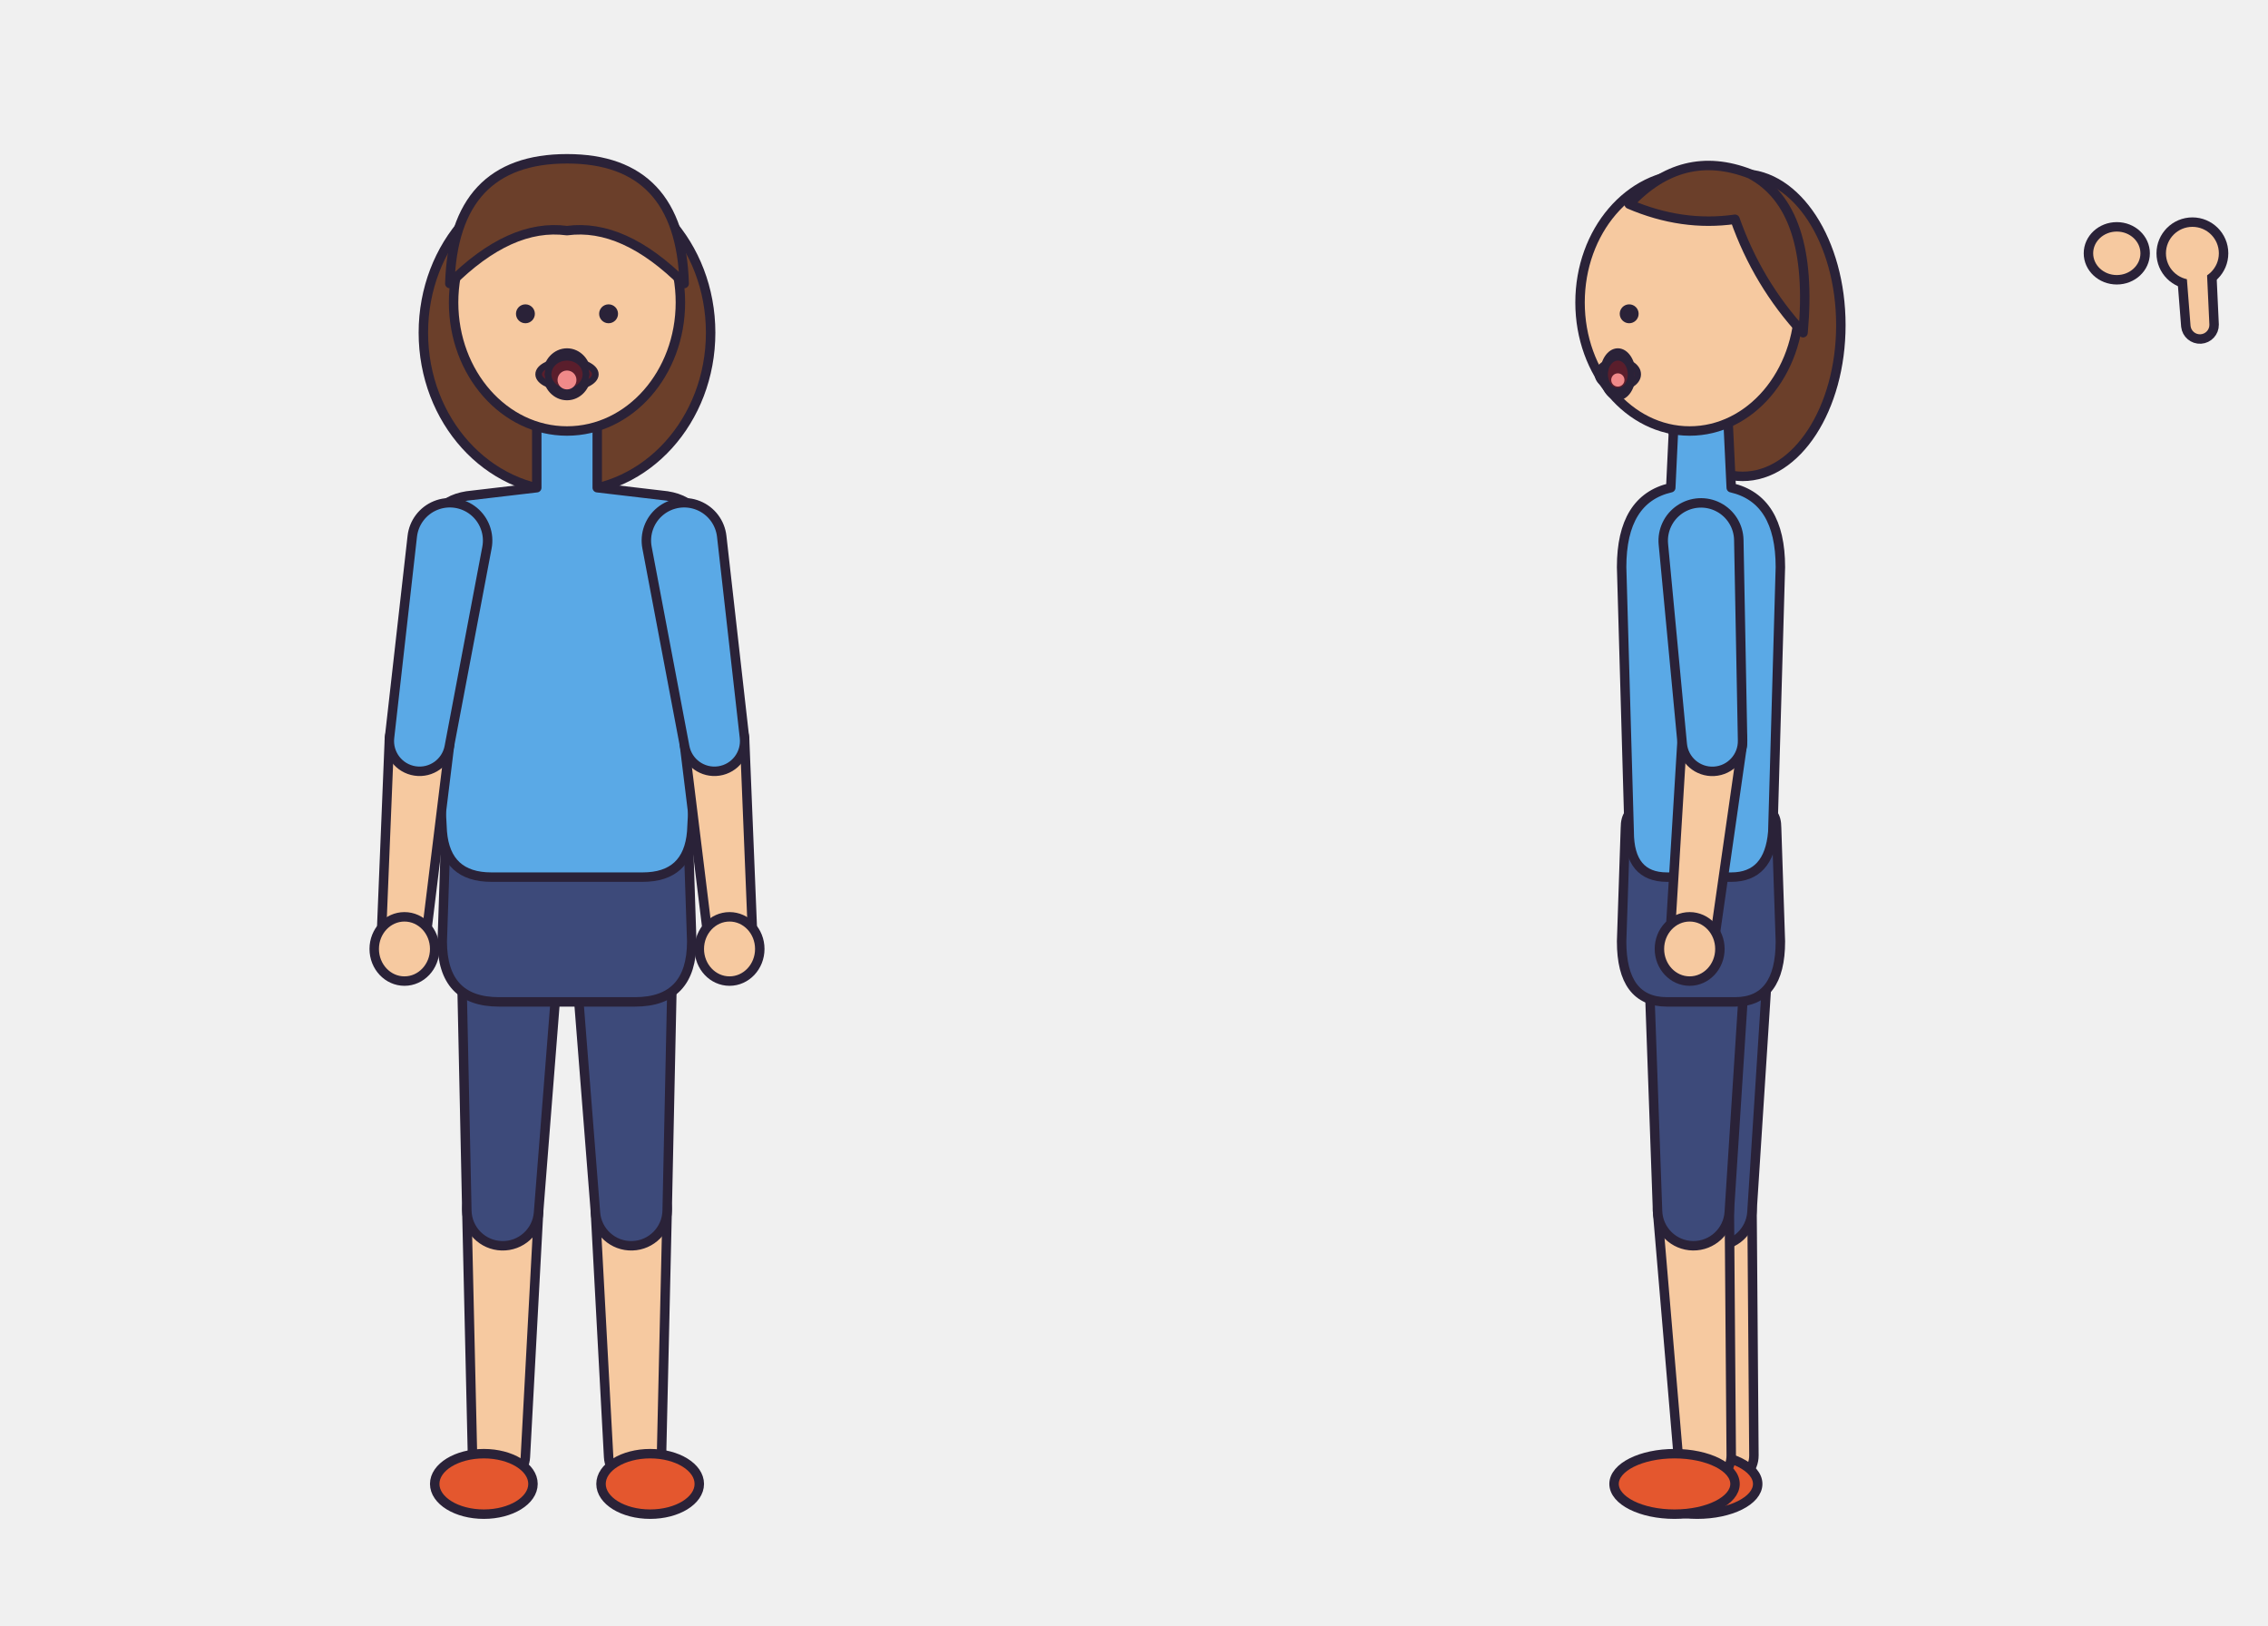
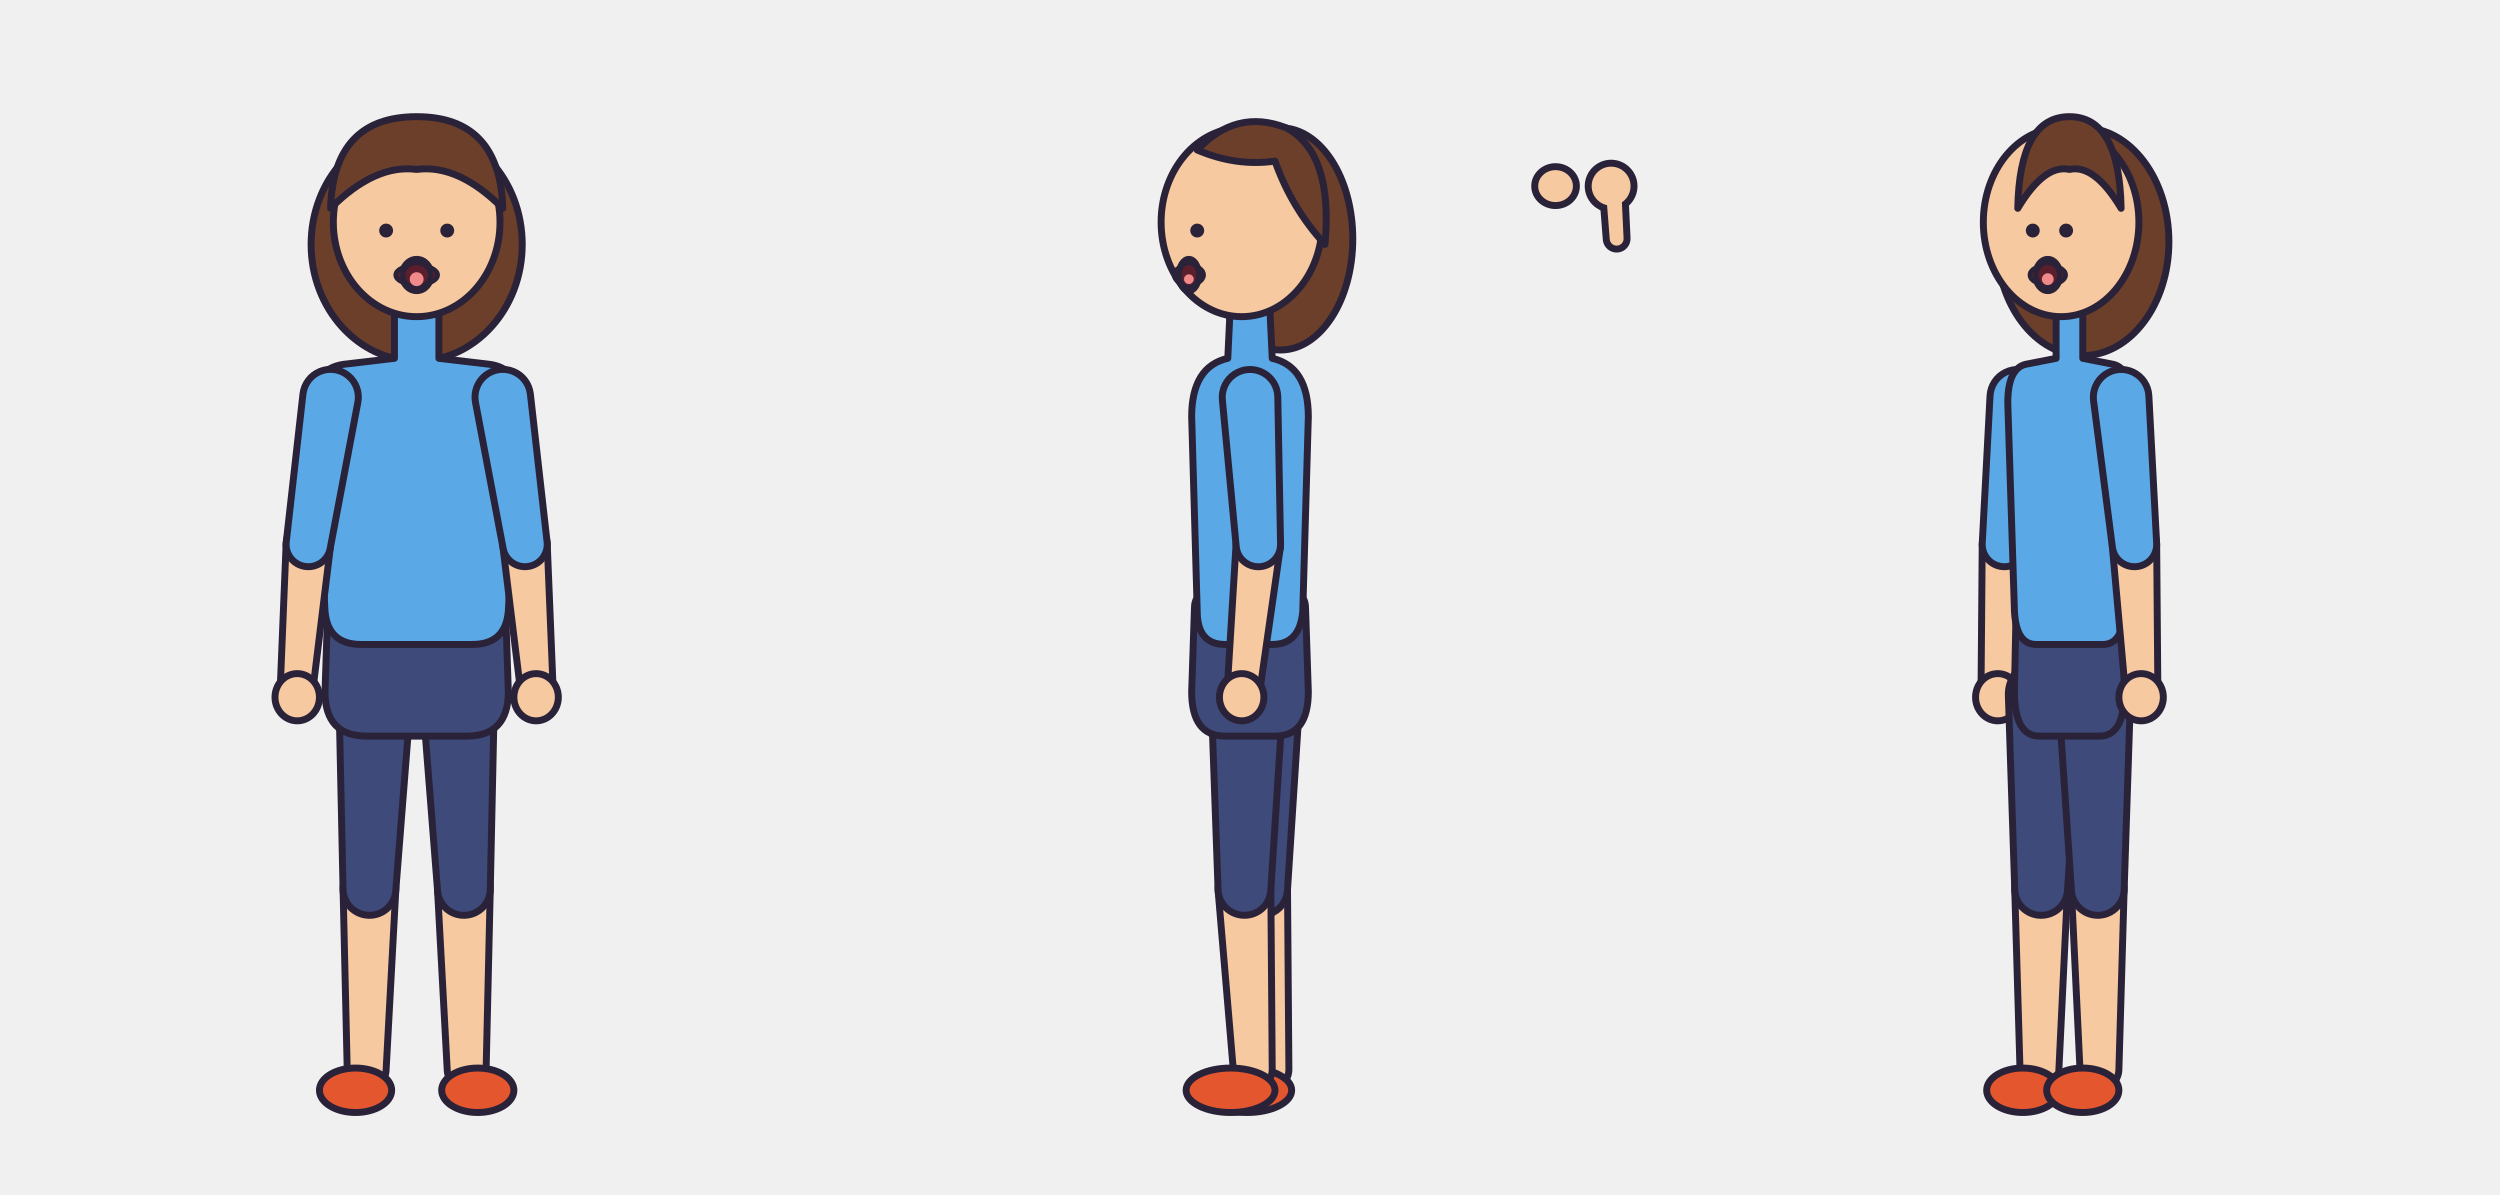
- <svg xmlns="http://www.w3.org/2000/svg" viewBox="0 0 1200 860" width="1200" height="860">
+ <svg xmlns="http://www.w3.org/2000/svg" viewBox="0 0 1800 860" width="1800" height="860">
  <g id="char_placeholder_high">
    <g id="front">
      <path d="M224 176A76 84 0 1 0 376 176A76 84 0 1 0 224 176Z" fill="#6b3f2a" stroke="#2a2238" stroke-width="5" stroke-linejoin="round" id="hair_back" />
      <g id="leg_R">
        <path d="M247.01 640.44L250 770.32A14 14 0 0 0 277.98 770.75L284.97 641.02A19 19 0 1 0 247.01 640.44Z" fill="#f6c9a0" stroke="#2a2238" stroke-width="5" stroke-linejoin="round" id="shin_R" />
        <path d="M230 785A26 16 0 1 0 282 785A26 16 0 1 0 230 785Z" fill="#e4572e" stroke="#2a2238" stroke-width="5" stroke-linejoin="round" id="foot_R" />
        <path d="M244.01 500.56L247 640.41A19 19 0 0 0 284.94 641.49L295.92 502.04A26 26 0 1 0 244.01 500.56Z" fill="#3d4a7a" stroke="#2a2238" stroke-width="5" stroke-linejoin="round" id="thigh_R" />
      </g>
      <g id="leg_L">
        <path d="M315.03 641.02L322.02 770.75A14 14 0 0 0 350 770.32L352.99 640.44A19 19 0 1 0 315.03 641.02Z" fill="#f6c9a0" stroke="#2a2238" stroke-width="5" stroke-linejoin="round" id="shin_L" />
        <path d="M318 785A26 16 0 1 0 370 785A26 16 0 1 0 318 785Z" fill="#e4572e" stroke="#2a2238" stroke-width="5" stroke-linejoin="round" id="foot_L" />
        <path d="M304.08 502.04L315.06 641.49A19 19 0 0 0 353 640.41L355.99 500.56A26 26 0 1 0 304.08 502.04Z" fill="#3d4a7a" stroke="#2a2238" stroke-width="5" stroke-linejoin="round" id="thigh_L" />
      </g>
      <path d="M244 428L356 428Q364 428 364 438L366 498Q366 530 336 530L264 530Q234 530 234 498L236 438Q236 428 244 428Z" fill="#3d4a7a" stroke="#2a2238" stroke-width="5" stroke-linejoin="round" id="pelvis" />
      <path d="M284 216L316 216L316 258L350 262Q374 264 374 290L366 440Q364 464 340 464L260 464Q236 464 234 440L226 290Q226 264 250 262L284 258Z" fill="#5aa9e6" stroke="#2a2238" stroke-width="5" stroke-linejoin="round" id="chest" />
      <g id="head">
        <path d="M240 160A60 68 0 1 0 360 160A60 68 0 1 0 240 160Z" fill="#f6c9a0" stroke="#2a2238" stroke-width="5" stroke-linejoin="round" />
        <path d="M238 150Q240 84 300 84Q360 84 362 150Q330 118 300 122Q270 118 238 150Z" fill="#6b3f2a" stroke="#2a2238" stroke-width="5" stroke-linejoin="round" />
        <circle cx="278" cy="166" r="5" fill="#2a2238" />
        <circle cx="322" cy="166" r="5" fill="#2a2238" />
      </g>
      <g id="mouths">
        <g id="mouth_rest">
          <path d="M286 196Q300 208 314 196" fill="none" stroke="#2a2238" stroke-width="3.5" stroke-linecap="round" stroke-linejoin="round" />
        </g>
        <g id="mouth_mbp">
          <path d="M289 198L311 198" fill="none" stroke="#2a2238" stroke-width="3.5" stroke-linecap="round" stroke-linejoin="round" />
        </g>
        <g id="mouth_a">
          <ellipse cx="300" cy="198" rx="11" ry="12" fill="#5a1e2c" stroke="#2a2238" stroke-width="3.5" stroke-linecap="round" stroke-linejoin="round" />
        </g>
        <g id="mouth_e">
          <ellipse cx="300" cy="198" rx="15" ry="7" fill="#5a1e2c" stroke="#2a2238" stroke-width="3.5" stroke-linecap="round" stroke-linejoin="round" />
          <rect x="291" y="192" width="18" height="4" fill="#fff" />
        </g>
        <g id="mouth_o">
          <ellipse cx="300" cy="198" rx="7" ry="8" fill="#5a1e2c" stroke="#2a2238" stroke-width="3.5" stroke-linecap="round" stroke-linejoin="round" />
        </g>
        <g id="mouth_u">
          <ellipse cx="300" cy="198" rx="4.5" ry="5" fill="#5a1e2c" stroke="#2a2238" stroke-width="3.5" stroke-linecap="round" stroke-linejoin="round" />
        </g>
        <g id="mouth_fv">
          <path d="M290 198L310 198" fill="none" stroke="#2a2238" stroke-width="3.5" stroke-linecap="round" stroke-linejoin="round" />
          <rect x="294" y="198" width="12" height="4" fill="#fff" stroke="#2a2238" stroke-width="1.5" />
        </g>
        <g id="mouth_l">
          <ellipse cx="300" cy="198" rx="10" ry="9" fill="#5a1e2c" stroke="#2a2238" stroke-width="3.5" stroke-linecap="round" stroke-linejoin="round" />
          <circle cx="300" cy="201" r="5" fill="#f08a8a" />
        </g>
      </g>
      <g id="arm_R">
        <path d="M206.01 391.35L202.01 489.51A12 12 0 0 0 225.91 491.46L237.88 393.95A16 16 0 1 0 206.01 391.35Z" fill="#f6c9a0" stroke="#2a2238" stroke-width="5" stroke-linejoin="round" id="forearm_R" />
        <path d="M198 502A16 17 0 1 0 230 502A16 17 0 1 0 198 502Z" fill="#f6c9a0" stroke="#2a2238" stroke-width="5" stroke-linejoin="round" id="hand_R" />
        <path d="M218.13 283.75L206.1 390.2A16 16 0 0 0 237.72 394.98L257.65 289.72A20 20 0 1 0 218.13 283.75Z" fill="#5aa9e6" stroke="#2a2238" stroke-width="5" stroke-linejoin="round" id="upperarm_R" />
      </g>
      <g id="arm_L">
        <path d="M362.12 393.95L374.09 491.46A12 12 0 0 0 397.99 489.51L393.99 391.35A16 16 0 1 0 362.12 393.95Z" fill="#f6c9a0" stroke="#2a2238" stroke-width="5" stroke-linejoin="round" id="forearm_L" />
        <path d="M370 502A16 17 0 1 0 402 502A16 17 0 1 0 370 502Z" fill="#f6c9a0" stroke="#2a2238" stroke-width="5" stroke-linejoin="round" id="hand_L" />
        <path d="M342.35 289.72L362.28 394.98A16 16 0 0 0 393.9 390.2L381.87 283.75A20 20 0 1 0 342.35 289.72Z" fill="#5aa9e6" stroke="#2a2238" stroke-width="5" stroke-linejoin="round" id="upperarm_L" />
      </g>
    </g>
    <g id="side">
      <g id="arm_R_1_">
        <path d="M900.03 391.02L894.02 489.27A12 12 0 0 0 917.88 491.7L931.84 394.27A16 16 0 1 0 900.03 391.02Z" fill="#f6c9a0" stroke="#2a2238" stroke-width="5" stroke-linejoin="round" id="forearm_R_1_" />
        <path d="M888 502A16 17 0 1 0 920 502A16 17 0 1 0 888 502Z" fill="#f6c9a0" stroke="#2a2238" stroke-width="5" stroke-linejoin="round" id="hand_R_1_" />
        <path d="M890.09 287.88L900.07 393.51A16 16 0 0 0 932 391.7L930 285.62A20 20 0 1 0 890.09 287.88Z" fill="#5aa9e6" stroke="#2a2238" stroke-width="5" stroke-linejoin="round" id="upperarm_R_1_" />
      </g>
      <g id="leg_R_1_">
        <path d="M889.07 641.6L900.05 771.18A14 14 0 0 0 928 769.89L927 639.85A19 19 0 1 0 889.07 641.6Z" fill="#f6c9a0" stroke="#2a2238" stroke-width="5" stroke-linejoin="round" id="shin_R_1_" />
        <path d="M866 785A32 16 0 1 0 930 785A32 16 0 1 0 866 785Z" fill="#e4572e" stroke="#2a2238" stroke-width="5" stroke-linejoin="round" id="foot_R_1_" />
        <path d="M884.02 500.93L889.01 640.68A19 19 0 0 0 926.96 641.22L935.95 501.67A26 26 0 1 0 884.02 500.93Z" fill="#3d4a7a" stroke="#2a2238" stroke-width="5" stroke-linejoin="round" id="thigh_R_1_" />
      </g>
      <path d="M870 172A52 80 0 1 0 974 172A52 80 0 1 0 870 172Z" fill="#6b3f2a" stroke="#2a2238" stroke-width="5" stroke-linejoin="round" id="hair_back_1_" />
      <g id="leg_L_1_">
        <path d="M877.07 641.6L888.05 771.18A14 14 0 0 0 916 769.89L915 639.85A19 19 0 1 0 877.07 641.6Z" fill="#f6c9a0" stroke="#2a2238" stroke-width="5" stroke-linejoin="round" id="shin_L_1_" />
        <path d="M854 785A32 16 0 1 0 918 785A32 16 0 1 0 854 785Z" fill="#e4572e" stroke="#2a2238" stroke-width="5" stroke-linejoin="round" id="foot_L_1_" />
        <path d="M872.02 500.93L877.01 640.68A19 19 0 0 0 914.96 641.22L923.95 501.67A26 26 0 1 0 872.02 500.93Z" fill="#3d4a7a" stroke="#2a2238" stroke-width="5" stroke-linejoin="round" id="thigh_L_1_" />
      </g>
      <path d="M868 428L932 428Q940 428 940 438L942 498Q942 530 918 530L882 530Q858 530 858 498L860 438Q860 428 868 428Z" fill="#3d4a7a" stroke="#2a2238" stroke-width="5" stroke-linejoin="round" id="pelvis_1_" />
      <path d="M886 216L914 216L916 258Q942 264 942 300L938 440Q936 464 916 464L882 464Q862 464 862 440L858 300Q858 264 884 258Z" fill="#5aa9e6" stroke="#2a2238" stroke-width="5" stroke-linejoin="round" id="chest_1_" />
      <g id="head_1_">
        <path d="M836 160A58 68 0 1 0 952 160A58 68 0 1 0 836 160Z" fill="#f6c9a0" stroke="#2a2238" stroke-width="5" stroke-linejoin="round" />
        <path d="M862 108Q890 78 926 92Q960 110 954 176Q930 150 918 116Q890 120 862 108Z" fill="#6b3f2a" stroke="#2a2238" stroke-width="5" stroke-linejoin="round" />
        <circle cx="862" cy="166" r="5" fill="#2a2238" />
      </g>
      <g id="mouths_1_">
        <g id="mouth_rest_1_">
          <path d="M846.2 196Q856 208 865.8 196" fill="none" stroke="#2a2238" stroke-width="3.5" stroke-linecap="round" stroke-linejoin="round" />
        </g>
        <g id="mouth_mbp_1_">
          <path d="M848.3 198L863.7 198" fill="none" stroke="#2a2238" stroke-width="3.5" stroke-linecap="round" stroke-linejoin="round" />
        </g>
        <g id="mouth_a_1_">
          <ellipse cx="856" cy="198" rx="7.7" ry="12" fill="#5a1e2c" stroke="#2a2238" stroke-width="3.5" stroke-linecap="round" stroke-linejoin="round" />
        </g>
        <g id="mouth_e_1_">
          <ellipse cx="856" cy="198" rx="10.5" ry="7" fill="#5a1e2c" stroke="#2a2238" stroke-width="3.5" stroke-linecap="round" stroke-linejoin="round" />
          <rect x="849.7" y="192" width="12.6" height="4" fill="#fff" />
        </g>
        <g id="mouth_o_1_">
          <ellipse cx="856" cy="198" rx="4.9" ry="8" fill="#5a1e2c" stroke="#2a2238" stroke-width="3.5" stroke-linecap="round" stroke-linejoin="round" />
        </g>
        <g id="mouth_u_1_">
          <ellipse cx="856" cy="198" rx="3.15" ry="5" fill="#5a1e2c" stroke="#2a2238" stroke-width="3.5" stroke-linecap="round" stroke-linejoin="round" />
        </g>
        <g id="mouth_fv_1_">
          <path d="M849 198L863 198" fill="none" stroke="#2a2238" stroke-width="3.5" stroke-linecap="round" stroke-linejoin="round" />
          <rect x="851.8" y="198" width="8.4" height="4" fill="#fff" stroke="#2a2238" stroke-width="1.5" />
        </g>
        <g id="mouth_l_1_">
          <ellipse cx="856" cy="198" rx="7" ry="9" fill="#5a1e2c" stroke="#2a2238" stroke-width="3.5" stroke-linecap="round" stroke-linejoin="round" />
          <circle cx="856" cy="201" r="3.5" fill="#f08a8a" />
        </g>
      </g>
      <g id="arm_L_1_">
        <path d="M890.03 391.02L884.02 489.27A12 12 0 0 0 907.88 491.7L921.84 394.27A16 16 0 1 0 890.03 391.02Z" fill="#f6c9a0" stroke="#2a2238" stroke-width="5" stroke-linejoin="round" id="forearm_L_1_" />
        <path d="M878 502A16 17 0 1 0 910 502A16 17 0 1 0 878 502Z" fill="#f6c9a0" stroke="#2a2238" stroke-width="5" stroke-linejoin="round" id="hand_L_1_" />
        <path d="M880.09 287.88L890.07 393.51A16 16 0 0 0 922 391.7L920 285.62A20 20 0 1 0 880.09 287.88Z" fill="#5aa9e6" stroke="#2a2238" stroke-width="5" stroke-linejoin="round" id="upperarm_L_1_" />
      </g>
    </g>
+     <g id="three_quarter">
+       <g id="arm_R_2_">
+         <path d="M1427.2 391.87L1426.4 489.9A12 12 0 0 0 1450.35 491.08L1459.14 393.43A16 16 0 1 0 1427.2 391.87Z" fill="#f6c9a0" stroke="#2a2238" stroke-width="5" stroke-linejoin="round" id="forearm_R_2_" />
+         <path d="M1422.4 502A16 17 0 1 0 1454.4 502A16 17 0 1 0 1422.4 502Z" fill="#f6c9a0" stroke="#2a2238" stroke-width="5" stroke-linejoin="round" id="hand_R_2_" />
+         <path d="M1432.83 284.95L1427.22 391.16A16 16 0 0 0 1459.07 394.04L1472.64 288.55A20 20 0 1 0 1432.83 284.95Z" fill="#5aa9e6" stroke="#2a2238" stroke-width="5" stroke-linejoin="round" id="upperarm_R_2_" />
+       </g>
+       <g id="leg_R_2_">
+         <path d="M1450.61 640.56L1454.41 770.41A14 14 0 0 0 1482.38 770.67L1488.58 640.91A19 19 0 1 0 1450.61 640.56Z" fill="#f6c9a0" stroke="#2a2238" stroke-width="5" stroke-linejoin="round" id="shin_R_2_" />
+         <path d="M1430.4 785A26 16 0 1 0 1482.4 785A26 16 0 1 0 1430.4 785Z" fill="#e4572e" stroke="#2a2238" stroke-width="5" stroke-linejoin="round" id="foot_R_2_" />
+         <path d="M1446.01 500.85L1450.61 640.62A19 19 0 0 0 1488.56 641.27L1497.94 501.74A26 26 0 1 0 1446.01 500.85Z" fill="#3d4a7a" stroke="#2a2238" stroke-width="5" stroke-linejoin="round" id="thigh_R_2_" />
+       </g>
+       <path d="M1437.6 174A62 82 0 1 0 1561.6 174A62 82 0 1 0 1437.6 174Z" fill="#6b3f2a" stroke="#2a2238" stroke-width="5" stroke-linejoin="round" id="hair_back_2_" />
+       <g id="leg_L_2_">
+         <path d="M1491.42 640.91L1497.62 770.67A14 14 0 0 0 1525.59 770.41L1529.39 640.56A19 19 0 1 0 1491.42 640.91Z" fill="#f6c9a0" stroke="#2a2238" stroke-width="5" stroke-linejoin="round" id="shin_L_2_" />
+         <path d="M1473.6 785A26 16 0 1 0 1525.6 785A26 16 0 1 0 1473.6 785Z" fill="#e4572e" stroke="#2a2238" stroke-width="5" stroke-linejoin="round" id="foot_L_2_" />
+         <path d="M1482.06 501.74L1491.44 641.27A19 19 0 0 0 1529.39 640.62L1533.99 500.85A26 26 0 1 0 1482.06 501.74Z" fill="#3d4a7a" stroke="#2a2238" stroke-width="5" stroke-linejoin="round" id="thigh_L_2_" />
+       </g>
+       <path d="M1456.4 428L1523.6 428Q1528.4 428 1528.4 438L1529.6 498Q1529.6 530 1511.6 530L1468.4 530Q1450.4 530 1450.4 498L1451.6 438Q1451.6 428 1456.4 428Z" fill="#3d4a7a" stroke="#2a2238" stroke-width="5" stroke-linejoin="round" id="pelvis_2_" />
+       <path d="M1480.4 216L1499.6 216L1499.6 258L1520 262Q1534.4 264 1534.4 290L1529.6 440Q1528.4 464 1514 464L1466 464Q1451.6 464 1450.4 440L1445.6 290Q1445.6 264 1460 262L1480.4 258Z" fill="#5aa9e6" stroke="#2a2238" stroke-width="5" stroke-linejoin="round" id="chest_2_" />
+       <g id="head_2_">
+         <path d="M1428 160A56 68 0 1 0 1540 160A56 68 0 1 0 1428 160Z" fill="#f6c9a0" stroke="#2a2238" stroke-width="5" stroke-linejoin="round" />
+         <path d="M1452.8 150Q1454 84 1490 84Q1526 84 1527.2 150Q1508 118 1490 122Q1472 118 1452.8 150Z" fill="#6b3f2a" stroke="#2a2238" stroke-width="5" stroke-linejoin="round" />
+         <circle cx="1463.6" cy="166" r="5" fill="#2a2238" />
+         <circle cx="1487.6" cy="166" r="5" fill="#2a2238" />
+       </g>
+       <g id="mouths_2_">
+         <g id="mouth_rest_2_">
+           <path d="M1462.5 196Q1474.4 208 1486.3 196" fill="none" stroke="#2a2238" stroke-width="3.5" stroke-linecap="round" stroke-linejoin="round" />
+         </g>
+         <g id="mouth_mbp_2_">
+           <path d="M1465.05 198L1483.75 198" fill="none" stroke="#2a2238" stroke-width="3.5" stroke-linecap="round" stroke-linejoin="round" />
+         </g>
+         <g id="mouth_a_2_">
+           <ellipse cx="1474.4" cy="198" rx="9.35" ry="12" fill="#5a1e2c" stroke="#2a2238" stroke-width="3.5" stroke-linecap="round" stroke-linejoin="round" />
+         </g>
+         <g id="mouth_e_2_">
+           <ellipse cx="1474.4" cy="198" rx="12.75" ry="7" fill="#5a1e2c" stroke="#2a2238" stroke-width="3.5" stroke-linecap="round" stroke-linejoin="round" />
+           <rect x="1466.75" y="192" width="15.3" height="4" fill="#fff" />
+         </g>
+         <g id="mouth_o_2_">
+           <ellipse cx="1474.4" cy="198" rx="5.95" ry="8" fill="#5a1e2c" stroke="#2a2238" stroke-width="3.5" stroke-linecap="round" stroke-linejoin="round" />
+         </g>
+         <g id="mouth_u_2_">
+           <ellipse cx="1474.4" cy="198" rx="3.83" ry="5" fill="#5a1e2c" stroke="#2a2238" stroke-width="3.5" stroke-linecap="round" stroke-linejoin="round" />
+         </g>
+         <g id="mouth_fv_2_">
+           <path d="M1465.9 198L1482.9 198" fill="none" stroke="#2a2238" stroke-width="3.5" stroke-linecap="round" stroke-linejoin="round" />
+           <rect x="1469.3" y="198" width="10.2" height="4" fill="#fff" stroke="#2a2238" stroke-width="1.5" />
+         </g>
+         <g id="mouth_l_2_">
+           <ellipse cx="1474.4" cy="198" rx="8.5" ry="9" fill="#5a1e2c" stroke="#2a2238" stroke-width="3.5" stroke-linecap="round" stroke-linejoin="round" />
+           <circle cx="1474.4" cy="201" r="4.25" fill="#f08a8a" />
+         </g>
+       </g>
+       <g id="arm_L_2_">
+         <path d="M1520.86 393.43L1529.65 491.08A12 12 0 0 0 1553.6 489.9L1552.8 391.87A16 16 0 1 0 1520.86 393.43Z" fill="#f6c9a0" stroke="#2a2238" stroke-width="5" stroke-linejoin="round" id="forearm_L_2_" />
+         <path d="M1525.6 502A16 17 0 1 0 1557.6 502A16 17 0 1 0 1525.6 502Z" fill="#f6c9a0" stroke="#2a2238" stroke-width="5" stroke-linejoin="round" id="hand_L_2_" />
+         <path d="M1507.36 288.55L1520.93 394.04A16 16 0 0 0 1552.78 391.16L1547.17 284.95A20 20 0 1 0 1507.36 288.55Z" fill="#5aa9e6" stroke="#2a2238" stroke-width="5" stroke-linejoin="round" id="upperarm_L_2_" />
+       </g>
+     </g>
    <g id="hands">
      <path d="M1105 134A15 14 0 1 0 1135 134A15 14 0 1 0 1105 134Z" fill="#f6c9a0" stroke="#2a2238" stroke-width="5" stroke-linejoin="round" id="hand_fist" />
      <g id="hand_point">
        <path d="M1146 134A14 14 0 1 0 1174 134A14 14 0 1 0 1146 134Z" fill="#f6c9a0" stroke="#2a2238" stroke-width="10" stroke-linejoin="round" />
        <path d="M1156.52 140.43L1159.02 172.39A5 5 0 0 0 1168.99 171.77L1167.49 139.74A5.5 5.5 0 1 0 1156.52 140.43Z" fill="#f6c9a0" stroke="#2a2238" stroke-width="10" stroke-linejoin="round" />
        <path d="M1146 134A14 14 0 1 0 1174 134A14 14 0 1 0 1146 134Z" fill="#f6c9a0" />
        <path d="M1156.52 140.43L1159.02 172.39A5 5 0 0 0 1168.99 171.77L1167.49 139.74A5.5 5.5 0 1 0 1156.52 140.43Z" fill="#f6c9a0" />
      </g>
    </g>
  </g>
</svg>
